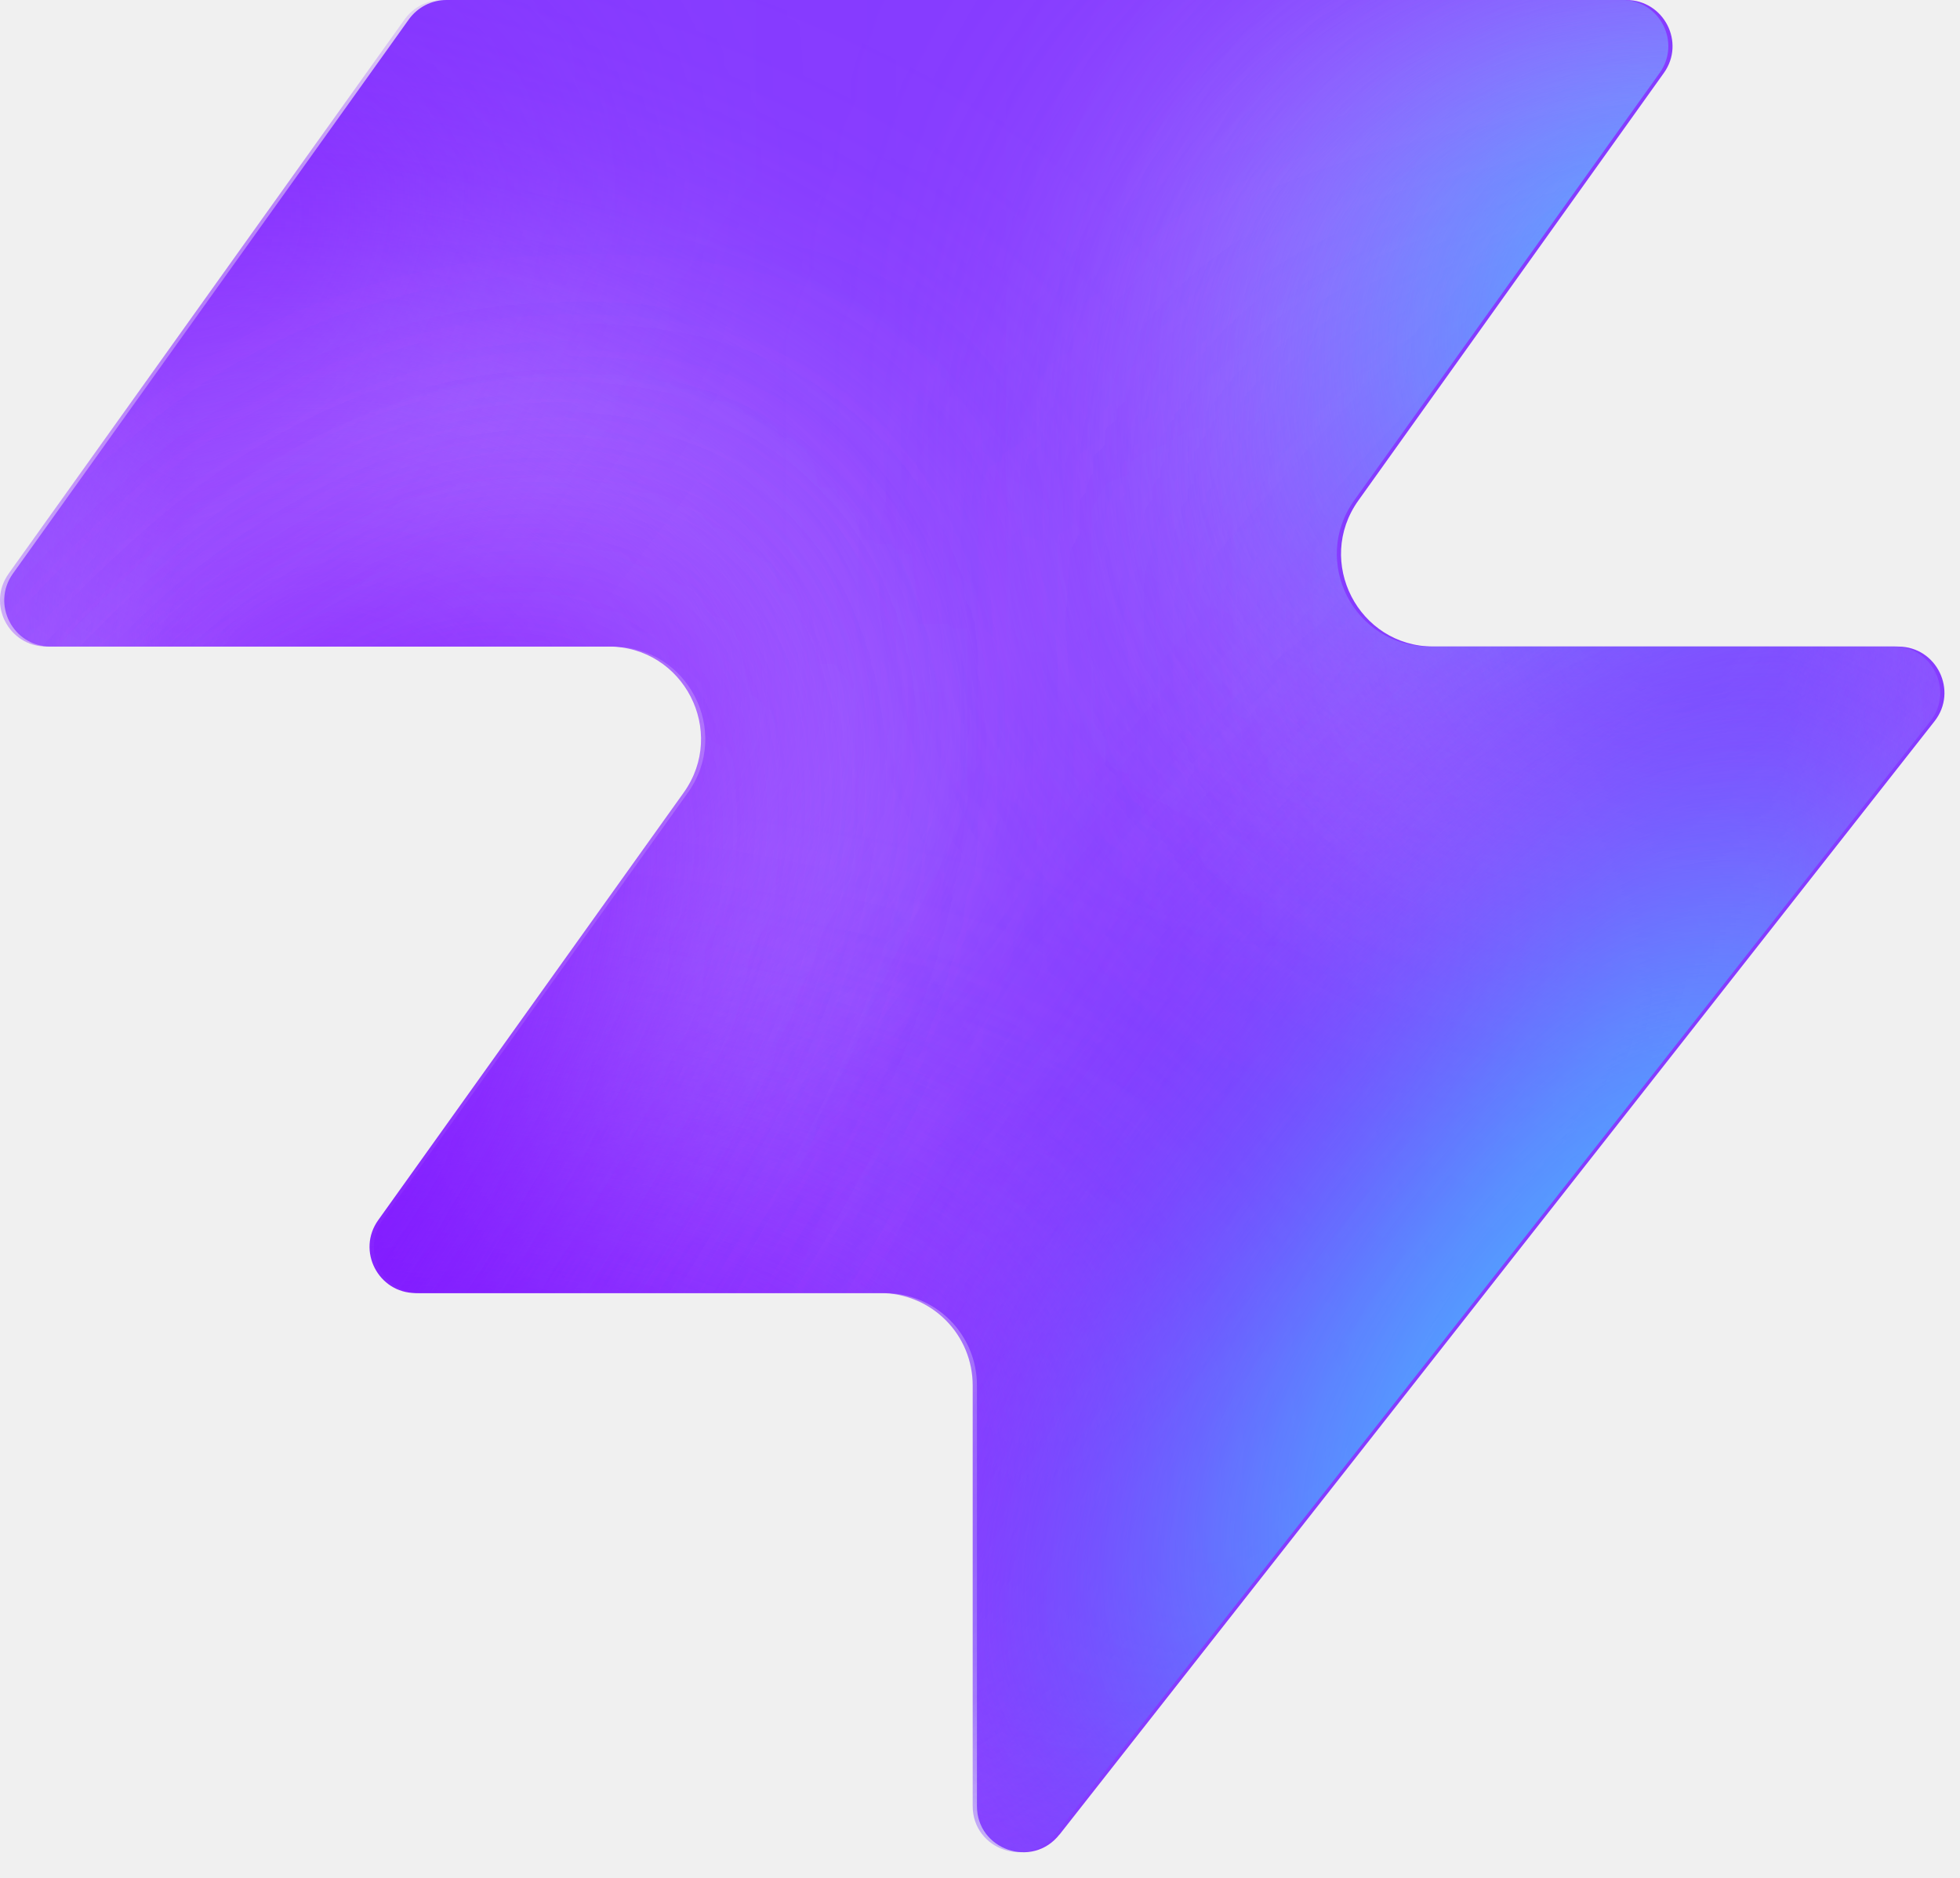
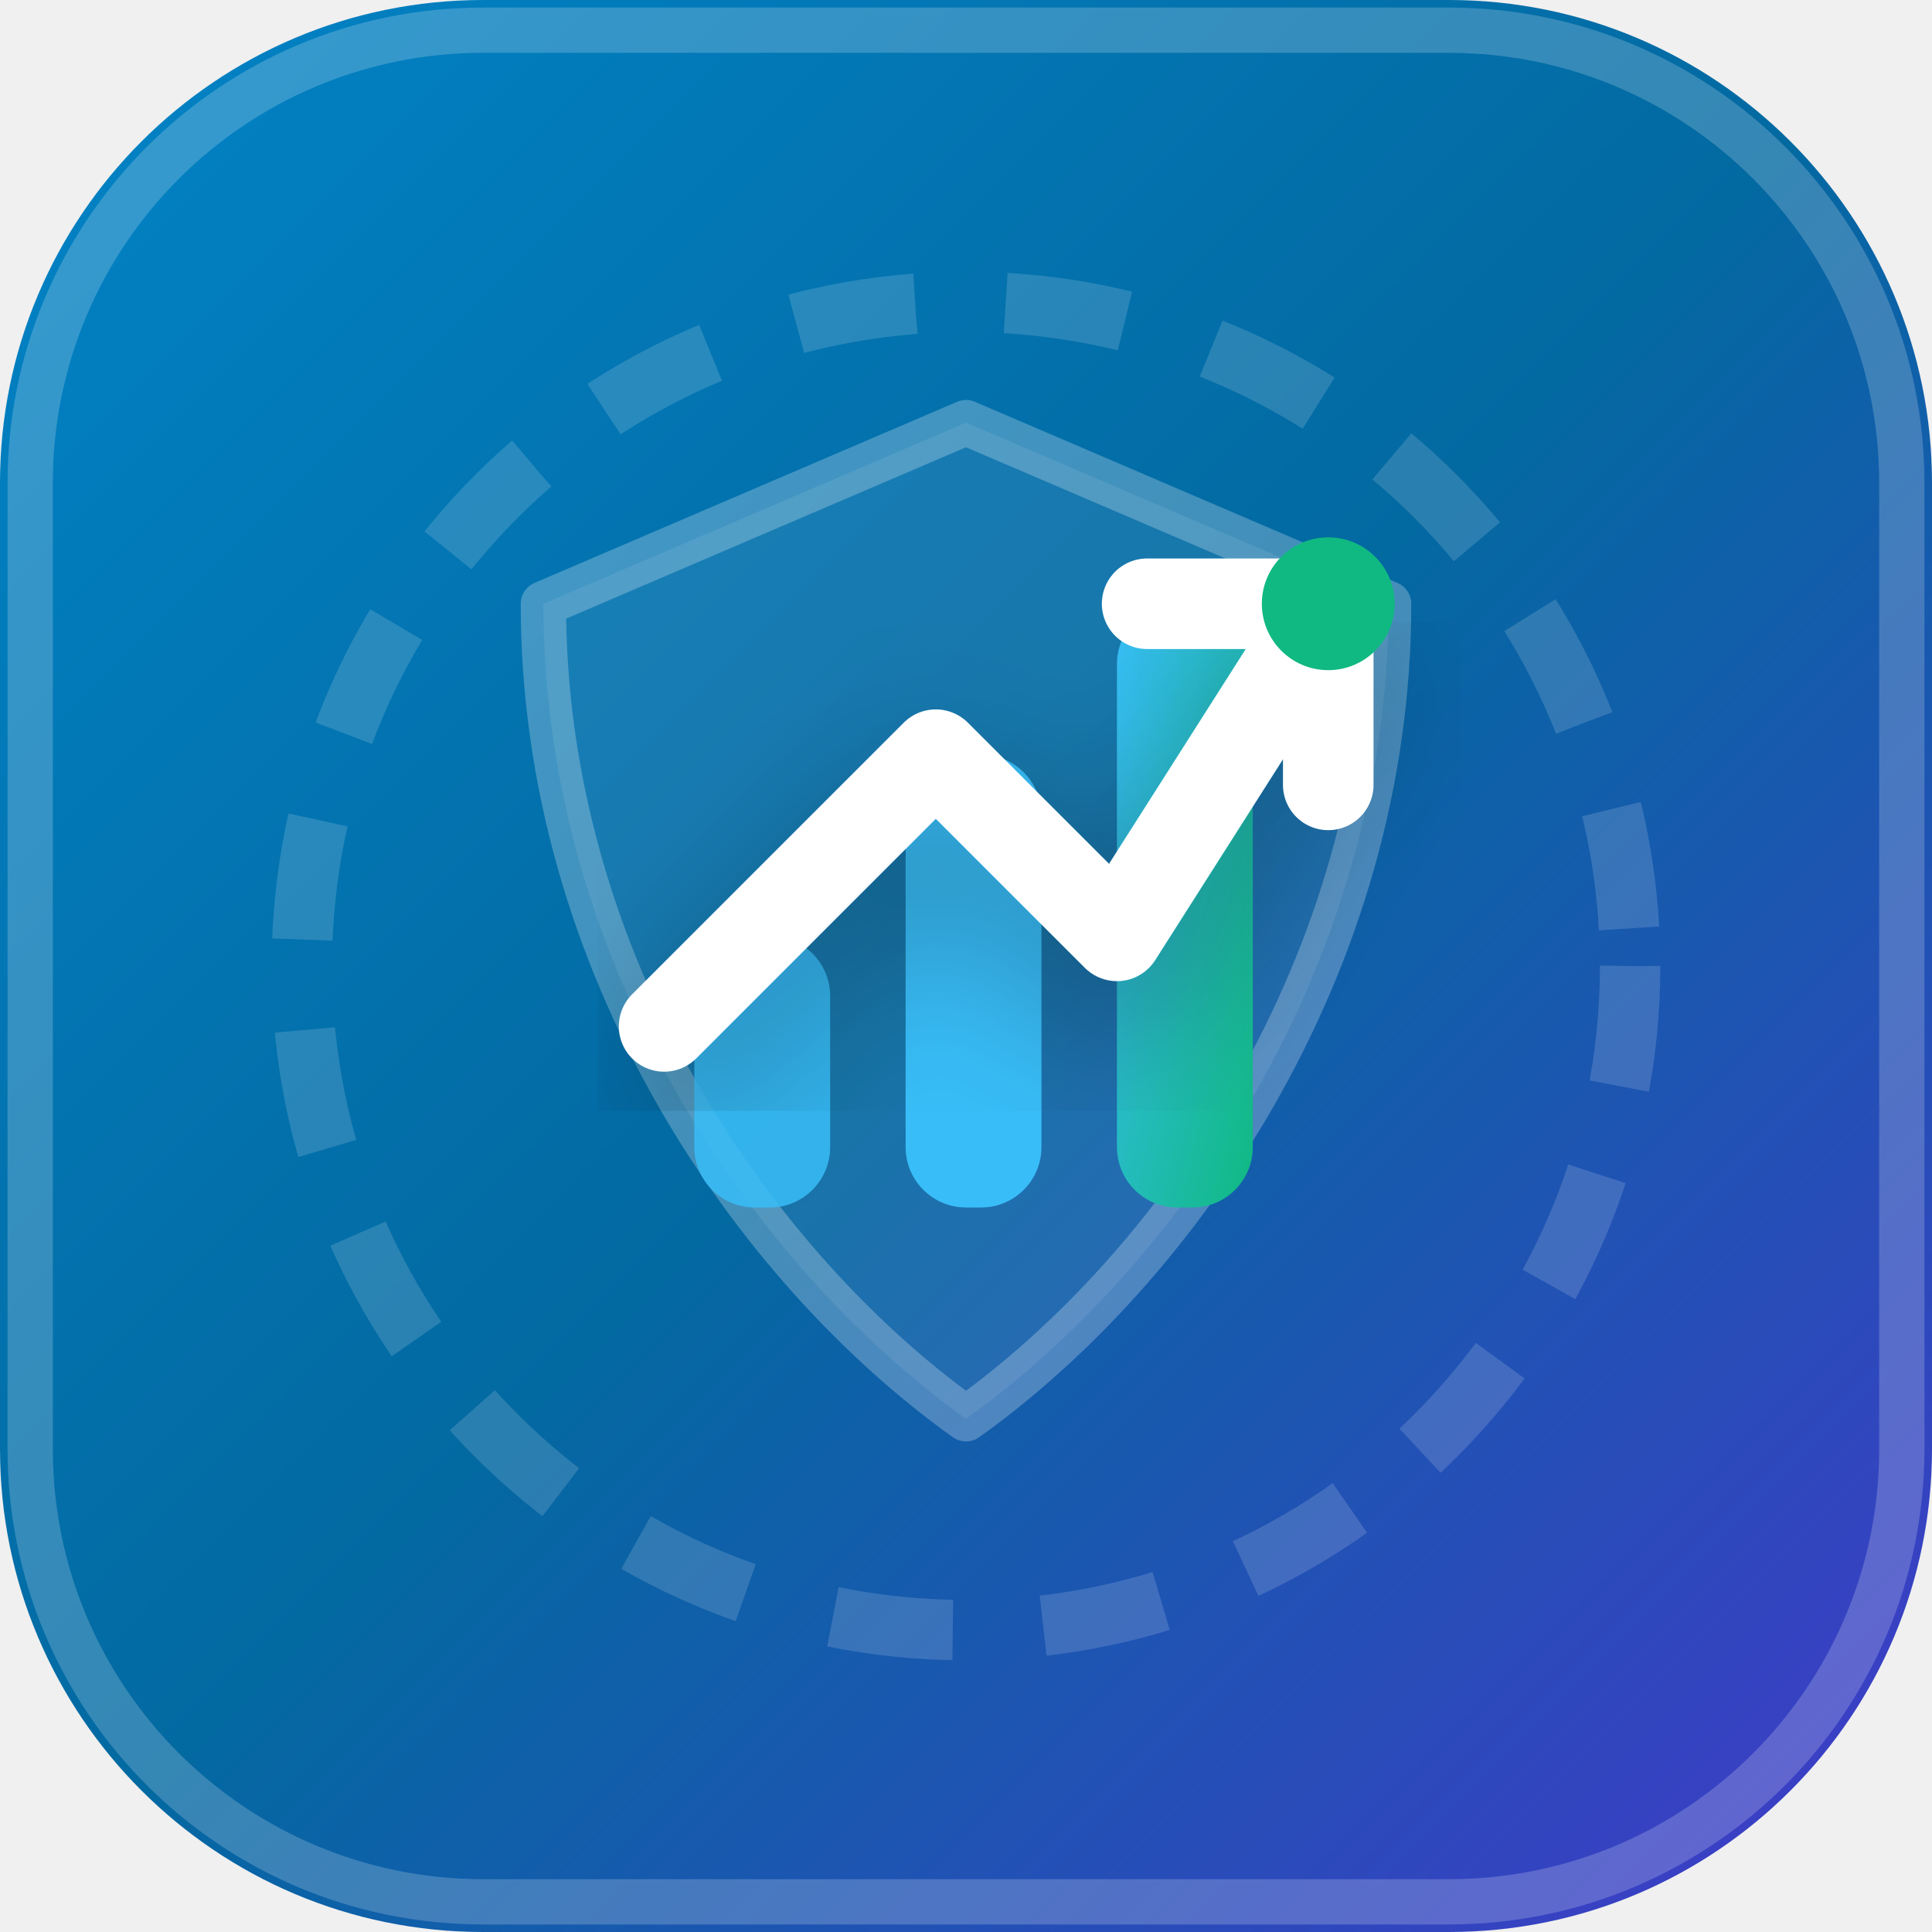
- <svg xmlns="http://www.w3.org/2000/svg" width="48" height="46" fill="none" viewBox="0 0 48 46">
-   <path fill="#863bff" d="M25.946 44.938c-.664.845-2.021.375-2.021-.698V33.937a2.26 2.26 0 0 0-2.262-2.262H10.287c-.92 0-1.456-1.04-.92-1.788l7.48-10.471c1.07-1.497 0-3.578-1.842-3.578H1.237c-.92 0-1.456-1.04-.92-1.788L10.013.474c.214-.297.556-.474.92-.474h28.894c.92 0 1.456 1.04.92 1.788l-7.48 10.471c-1.07 1.498 0 3.579 1.842 3.579h11.377c.943 0 1.473 1.088.89 1.83L25.947 44.94z" style="fill:#863bff;fill:color(display-p3 .525 .23 1);fill-opacity:1" />
-   <mask id="a" width="48" height="46" x="0" y="0" maskUnits="userSpaceOnUse" style="mask-type:alpha">
-     <path fill="#000" d="M25.842 44.938c-.664.844-2.021.375-2.021-.698V33.937a2.26 2.26 0 0 0-2.262-2.262H10.183c-.92 0-1.456-1.04-.92-1.788l7.48-10.471c1.07-1.498 0-3.579-1.842-3.579H1.133c-.92 0-1.456-1.04-.92-1.787L9.91.473c.214-.297.556-.474.92-.474h28.894c.92 0 1.456 1.04.92 1.788l-7.48 10.471c-1.07 1.498 0 3.578 1.842 3.578h11.377c.943 0 1.473 1.088.89 1.832L25.843 44.94z" style="fill:#000;fill-opacity:1" />
-   </mask>
-   <g mask="url(#a)">
-     <g filter="url(#b)">
-       <ellipse cx="5.508" cy="14.704" fill="#ede6ff" rx="5.508" ry="14.704" style="fill:#ede6ff;fill:color(display-p3 .927 .903 1);fill-opacity:1" transform="matrix(.00324 1 1 -.00324 -4.47 31.516)" />
-     </g>
-     <g filter="url(#c)">
-       <ellipse cx="10.399" cy="29.851" fill="#ede6ff" rx="10.399" ry="29.851" style="fill:#ede6ff;fill:color(display-p3 .927 .903 1);fill-opacity:1" transform="matrix(.00324 1 1 -.00324 -39.328 7.883)" />
-     </g>
-     <g filter="url(#d)">
-       <ellipse cx="5.508" cy="30.487" fill="#7e14ff" rx="5.508" ry="30.487" style="fill:#7e14ff;fill:color(display-p3 .492 .077 1);fill-opacity:1" transform="rotate(89.814 -25.913 -14.639)scale(1 -1)" />
-     </g>
-     <g filter="url(#e)">
-       <ellipse cx="5.508" cy="30.599" fill="#7e14ff" rx="5.508" ry="30.599" style="fill:#7e14ff;fill:color(display-p3 .492 .077 1);fill-opacity:1" transform="rotate(89.814 -32.644 -3.334)scale(1 -1)" />
-     </g>
-     <g filter="url(#f)">
-       <ellipse cx="5.508" cy="30.599" fill="#7e14ff" rx="5.508" ry="30.599" style="fill:#7e14ff;fill:color(display-p3 .492 .077 1);fill-opacity:1" transform="matrix(.00324 1 1 -.00324 -34.34 30.47)" />
-     </g>
-     <g filter="url(#g)">
-       <ellipse cx="14.072" cy="22.078" fill="#ede6ff" rx="14.072" ry="22.078" style="fill:#ede6ff;fill:color(display-p3 .927 .903 1);fill-opacity:1" transform="rotate(93.35 24.506 48.493)scale(-1 1)" />
-     </g>
-     <g filter="url(#h)">
-       <ellipse cx="3.47" cy="21.501" fill="#7e14ff" rx="3.47" ry="21.501" style="fill:#7e14ff;fill:color(display-p3 .492 .077 1);fill-opacity:1" transform="rotate(89.009 28.708 47.59)scale(-1 1)" />
-     </g>
-     <g filter="url(#i)">
-       <ellipse cx="3.47" cy="21.501" fill="#7e14ff" rx="3.47" ry="21.501" style="fill:#7e14ff;fill:color(display-p3 .492 .077 1);fill-opacity:1" transform="rotate(89.009 28.708 47.59)scale(-1 1)" />
-     </g>
-     <g filter="url(#j)">
-       <ellipse cx=".387" cy="8.972" fill="#7e14ff" rx="4.407" ry="29.108" style="fill:#7e14ff;fill:color(display-p3 .492 .077 1);fill-opacity:1" transform="rotate(39.51 .387 8.972)" />
-     </g>
-     <g filter="url(#k)">
-       <ellipse cx="47.523" cy="-6.092" fill="#7e14ff" rx="4.407" ry="29.108" style="fill:#7e14ff;fill:color(display-p3 .492 .077 1);fill-opacity:1" transform="rotate(37.892 47.523 -6.092)" />
-     </g>
-     <g filter="url(#l)">
-       <ellipse cx="41.412" cy="6.333" fill="#47bfff" rx="5.971" ry="9.665" style="fill:#47bfff;fill:color(display-p3 .28 .748 1);fill-opacity:1" transform="rotate(37.892 41.412 6.333)" />
-     </g>
-     <g filter="url(#m)">
-       <ellipse cx="-1.879" cy="38.332" fill="#7e14ff" rx="4.407" ry="29.108" style="fill:#7e14ff;fill:color(display-p3 .492 .077 1);fill-opacity:1" transform="rotate(37.892 -1.88 38.332)" />
-     </g>
-     <g filter="url(#n)">
-       <ellipse cx="-1.879" cy="38.332" fill="#7e14ff" rx="4.407" ry="29.108" style="fill:#7e14ff;fill:color(display-p3 .492 .077 1);fill-opacity:1" transform="rotate(37.892 -1.88 38.332)" />
-     </g>
-     <g filter="url(#o)">
-       <ellipse cx="35.651" cy="29.907" fill="#7e14ff" rx="4.407" ry="29.108" style="fill:#7e14ff;fill:color(display-p3 .492 .077 1);fill-opacity:1" transform="rotate(37.892 35.651 29.907)" />
-     </g>
-     <g filter="url(#p)">
-       <ellipse cx="38.418" cy="32.4" fill="#47bfff" rx="5.971" ry="15.297" style="fill:#47bfff;fill:color(display-p3 .28 .748 1);fill-opacity:1" transform="rotate(37.892 38.418 32.4)" />
-     </g>
-   </g>
+ <svg xmlns="http://www.w3.org/2000/svg" viewBox="0 0 64 64" fill="none">
  <defs>
-     <filter id="b" width="60.045" height="41.654" x="-19.77" y="16.149" color-interpolation-filters="sRGB" filterUnits="userSpaceOnUse">
-       <feFlood flood-opacity="0" result="BackgroundImageFix" />
-       <feBlend in="SourceGraphic" in2="BackgroundImageFix" result="shape" />
-       <feGaussianBlur result="effect1_foregroundBlur_2002_17158" stdDeviation="7.659" />
-     </filter>
-     <filter id="c" width="90.34" height="51.437" x="-54.613" y="-7.533" color-interpolation-filters="sRGB" filterUnits="userSpaceOnUse">
-       <feFlood flood-opacity="0" result="BackgroundImageFix" />
-       <feBlend in="SourceGraphic" in2="BackgroundImageFix" result="shape" />
-       <feGaussianBlur result="effect1_foregroundBlur_2002_17158" stdDeviation="7.659" />
-     </filter>
-     <filter id="d" width="79.355" height="29.4" x="-49.64" y="2.03" color-interpolation-filters="sRGB" filterUnits="userSpaceOnUse">
-       <feFlood flood-opacity="0" result="BackgroundImageFix" />
-       <feBlend in="SourceGraphic" in2="BackgroundImageFix" result="shape" />
-       <feGaussianBlur result="effect1_foregroundBlur_2002_17158" stdDeviation="4.596" />
-     </filter>
-     <filter id="e" width="79.579" height="29.4" x="-45.045" y="20.029" color-interpolation-filters="sRGB" filterUnits="userSpaceOnUse">
-       <feFlood flood-opacity="0" result="BackgroundImageFix" />
-       <feBlend in="SourceGraphic" in2="BackgroundImageFix" result="shape" />
-       <feGaussianBlur result="effect1_foregroundBlur_2002_17158" stdDeviation="4.596" />
-     </filter>
-     <filter id="f" width="79.579" height="29.4" x="-43.513" y="21.178" color-interpolation-filters="sRGB" filterUnits="userSpaceOnUse">
-       <feFlood flood-opacity="0" result="BackgroundImageFix" />
-       <feBlend in="SourceGraphic" in2="BackgroundImageFix" result="shape" />
-       <feGaussianBlur result="effect1_foregroundBlur_2002_17158" stdDeviation="4.596" />
-     </filter>
-     <filter id="g" width="74.749" height="58.852" x="15.756" y="-17.901" color-interpolation-filters="sRGB" filterUnits="userSpaceOnUse">
-       <feFlood flood-opacity="0" result="BackgroundImageFix" />
-       <feBlend in="SourceGraphic" in2="BackgroundImageFix" result="shape" />
-       <feGaussianBlur result="effect1_foregroundBlur_2002_17158" stdDeviation="7.659" />
-     </filter>
-     <filter id="h" width="61.377" height="25.362" x="23.548" y="2.284" color-interpolation-filters="sRGB" filterUnits="userSpaceOnUse">
-       <feFlood flood-opacity="0" result="BackgroundImageFix" />
-       <feBlend in="SourceGraphic" in2="BackgroundImageFix" result="shape" />
-       <feGaussianBlur result="effect1_foregroundBlur_2002_17158" stdDeviation="4.596" />
-     </filter>
-     <filter id="i" width="61.377" height="25.362" x="23.548" y="2.284" color-interpolation-filters="sRGB" filterUnits="userSpaceOnUse">
-       <feFlood flood-opacity="0" result="BackgroundImageFix" />
-       <feBlend in="SourceGraphic" in2="BackgroundImageFix" result="shape" />
-       <feGaussianBlur result="effect1_foregroundBlur_2002_17158" stdDeviation="4.596" />
-     </filter>
-     <filter id="j" width="56.045" height="63.649" x="-27.636" y="-22.853" color-interpolation-filters="sRGB" filterUnits="userSpaceOnUse">
-       <feFlood flood-opacity="0" result="BackgroundImageFix" />
-       <feBlend in="SourceGraphic" in2="BackgroundImageFix" result="shape" />
-       <feGaussianBlur result="effect1_foregroundBlur_2002_17158" stdDeviation="4.596" />
-     </filter>
-     <filter id="k" width="54.814" height="64.646" x="20.116" y="-38.415" color-interpolation-filters="sRGB" filterUnits="userSpaceOnUse">
-       <feFlood flood-opacity="0" result="BackgroundImageFix" />
-       <feBlend in="SourceGraphic" in2="BackgroundImageFix" result="shape" />
-       <feGaussianBlur result="effect1_foregroundBlur_2002_17158" stdDeviation="4.596" />
-     </filter>
-     <filter id="l" width="33.541" height="35.313" x="24.641" y="-11.323" color-interpolation-filters="sRGB" filterUnits="userSpaceOnUse">
-       <feFlood flood-opacity="0" result="BackgroundImageFix" />
-       <feBlend in="SourceGraphic" in2="BackgroundImageFix" result="shape" />
-       <feGaussianBlur result="effect1_foregroundBlur_2002_17158" stdDeviation="4.596" />
-     </filter>
-     <filter id="m" width="54.814" height="64.646" x="-29.286" y="6.009" color-interpolation-filters="sRGB" filterUnits="userSpaceOnUse">
-       <feFlood flood-opacity="0" result="BackgroundImageFix" />
-       <feBlend in="SourceGraphic" in2="BackgroundImageFix" result="shape" />
-       <feGaussianBlur result="effect1_foregroundBlur_2002_17158" stdDeviation="4.596" />
-     </filter>
-     <filter id="n" width="54.814" height="64.646" x="-29.286" y="6.009" color-interpolation-filters="sRGB" filterUnits="userSpaceOnUse">
-       <feFlood flood-opacity="0" result="BackgroundImageFix" />
-       <feBlend in="SourceGraphic" in2="BackgroundImageFix" result="shape" />
-       <feGaussianBlur result="effect1_foregroundBlur_2002_17158" stdDeviation="4.596" />
-     </filter>
-     <filter id="o" width="54.814" height="64.646" x="8.244" y="-2.416" color-interpolation-filters="sRGB" filterUnits="userSpaceOnUse">
-       <feFlood flood-opacity="0" result="BackgroundImageFix" />
-       <feBlend in="SourceGraphic" in2="BackgroundImageFix" result="shape" />
-       <feGaussianBlur result="effect1_foregroundBlur_2002_17158" stdDeviation="4.596" />
-     </filter>
-     <filter id="p" width="39.409" height="43.623" x="18.713" y="10.588" color-interpolation-filters="sRGB" filterUnits="userSpaceOnUse">
-       <feFlood flood-opacity="0" result="BackgroundImageFix" />
-       <feBlend in="SourceGraphic" in2="BackgroundImageFix" result="shape" />
-       <feGaussianBlur result="effect1_foregroundBlur_2002_17158" stdDeviation="4.596" />
+     <linearGradient id="bgGrad" x1="0%" y1="0%" x2="100%" y2="100%">
+       <stop offset="0%" stop-color="#0284c7" />
+       <stop offset="50%" stop-color="#0369a1" />
+       <stop offset="100%" stop-color="#4338ca" />
+     </linearGradient>
+     <linearGradient id="glowGrad" x1="0%" y1="0%" x2="100%" y2="100%">
+       <stop offset="0%" stop-color="#38bdf8" />
+       <stop offset="100%" stop-color="#10b981" />
+     </linearGradient>
+     <filter id="shadow" x="-10%" y="-10%" width="130%" height="130%">
+       <feDropShadow dx="0" dy="2" stdDeviation="2.5" flood-color="#000000" flood-opacity="0.3" />
    </filter>
  </defs>
+   <rect width="64" height="64" rx="16" fill="url(#bgGrad)" />
+   <rect x="1" y="1" width="62" height="62" rx="15" stroke="rgba(255,255,255,0.2)" stroke-width="1.5" />
+   <circle cx="32" cy="32" r="22" stroke="rgba(255,255,255,0.15)" stroke-width="2" stroke-dasharray="4 3" />
+   <path d="M32 14 L46 20 C46 32 39 42 32 47 C25 42 18 32 18 20 Z" fill="rgba(255,255,255,0.08)" stroke="rgba(255,255,255,0.25)" stroke-width="1.5" stroke-linejoin="round" />
+   <rect x="23" y="31" width="4.5" height="9" rx="2" fill="#38bdf8" opacity="0.85" />
+   <rect x="30" y="25" width="4.5" height="15" rx="2" fill="#38bdf8" />
+   <rect x="37" y="20" width="4.5" height="20" rx="2" fill="url(#glowGrad)" />
+   <path d="M22 34 L31 25 L37 31 L44 20" stroke="#ffffff" stroke-width="3" stroke-linecap="round" stroke-linejoin="round" filter="url(#shadow)" />
+   <path d="M38 20 H44 V26" stroke="#ffffff" stroke-width="3" stroke-linecap="round" stroke-linejoin="round" />
+   <circle cx="44" cy="20" r="2.2" fill="#10b981" />
</svg>
